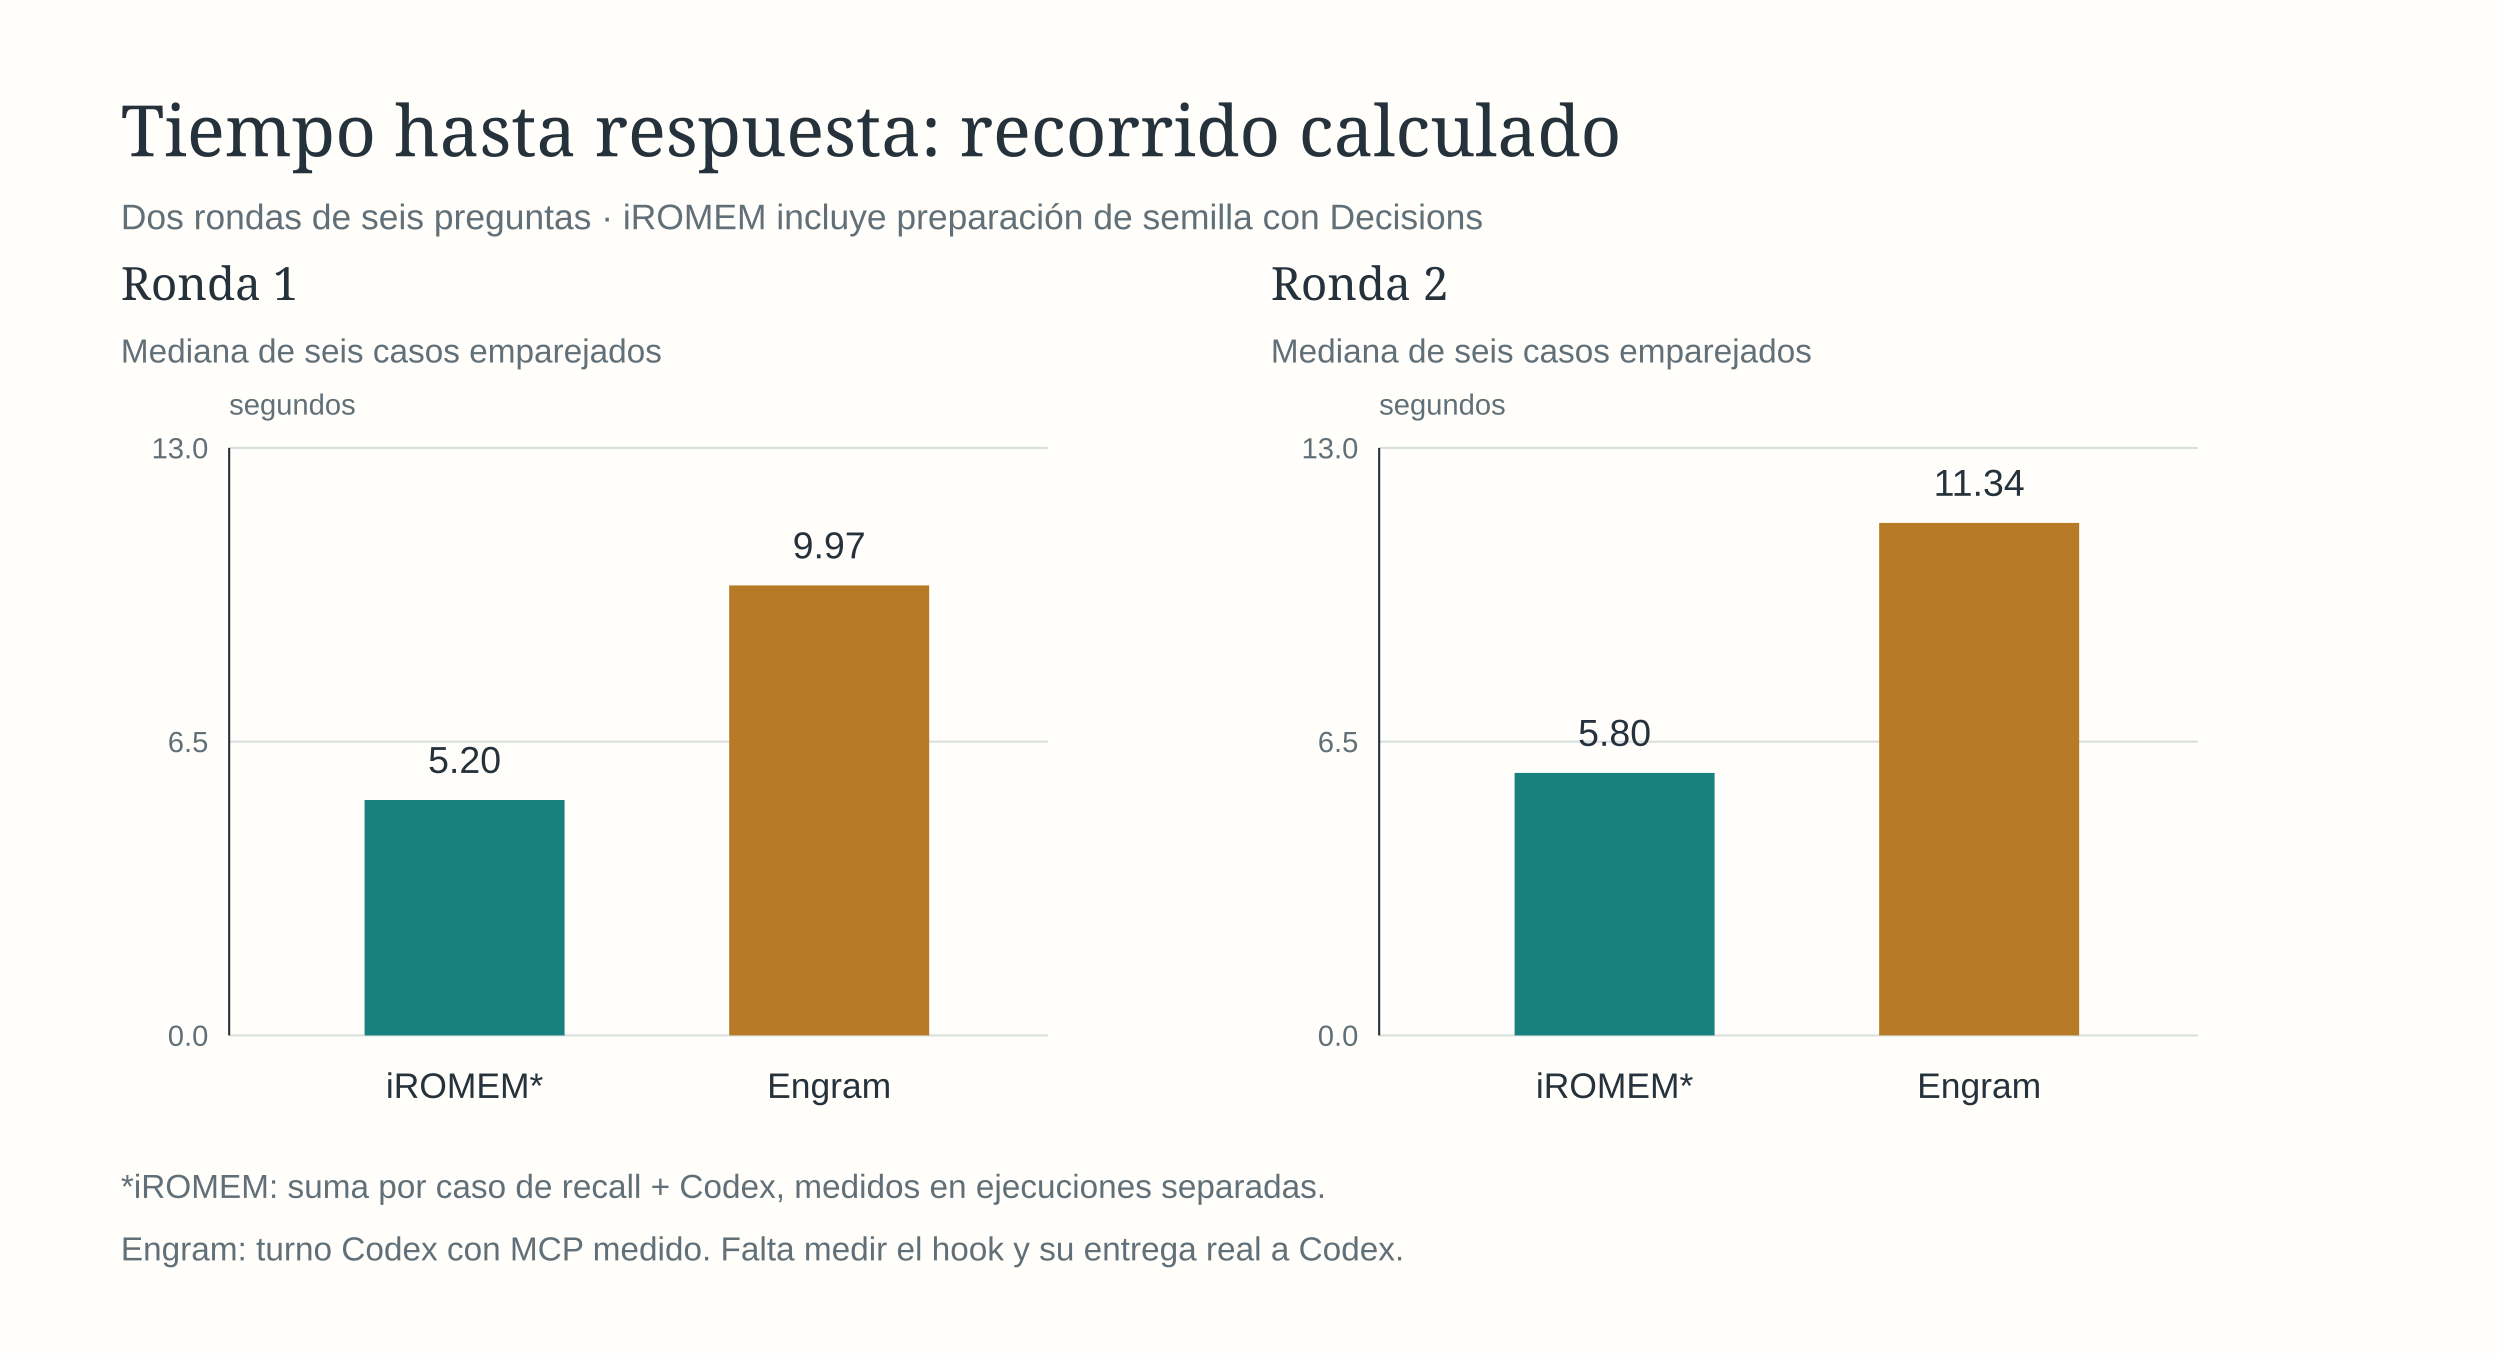
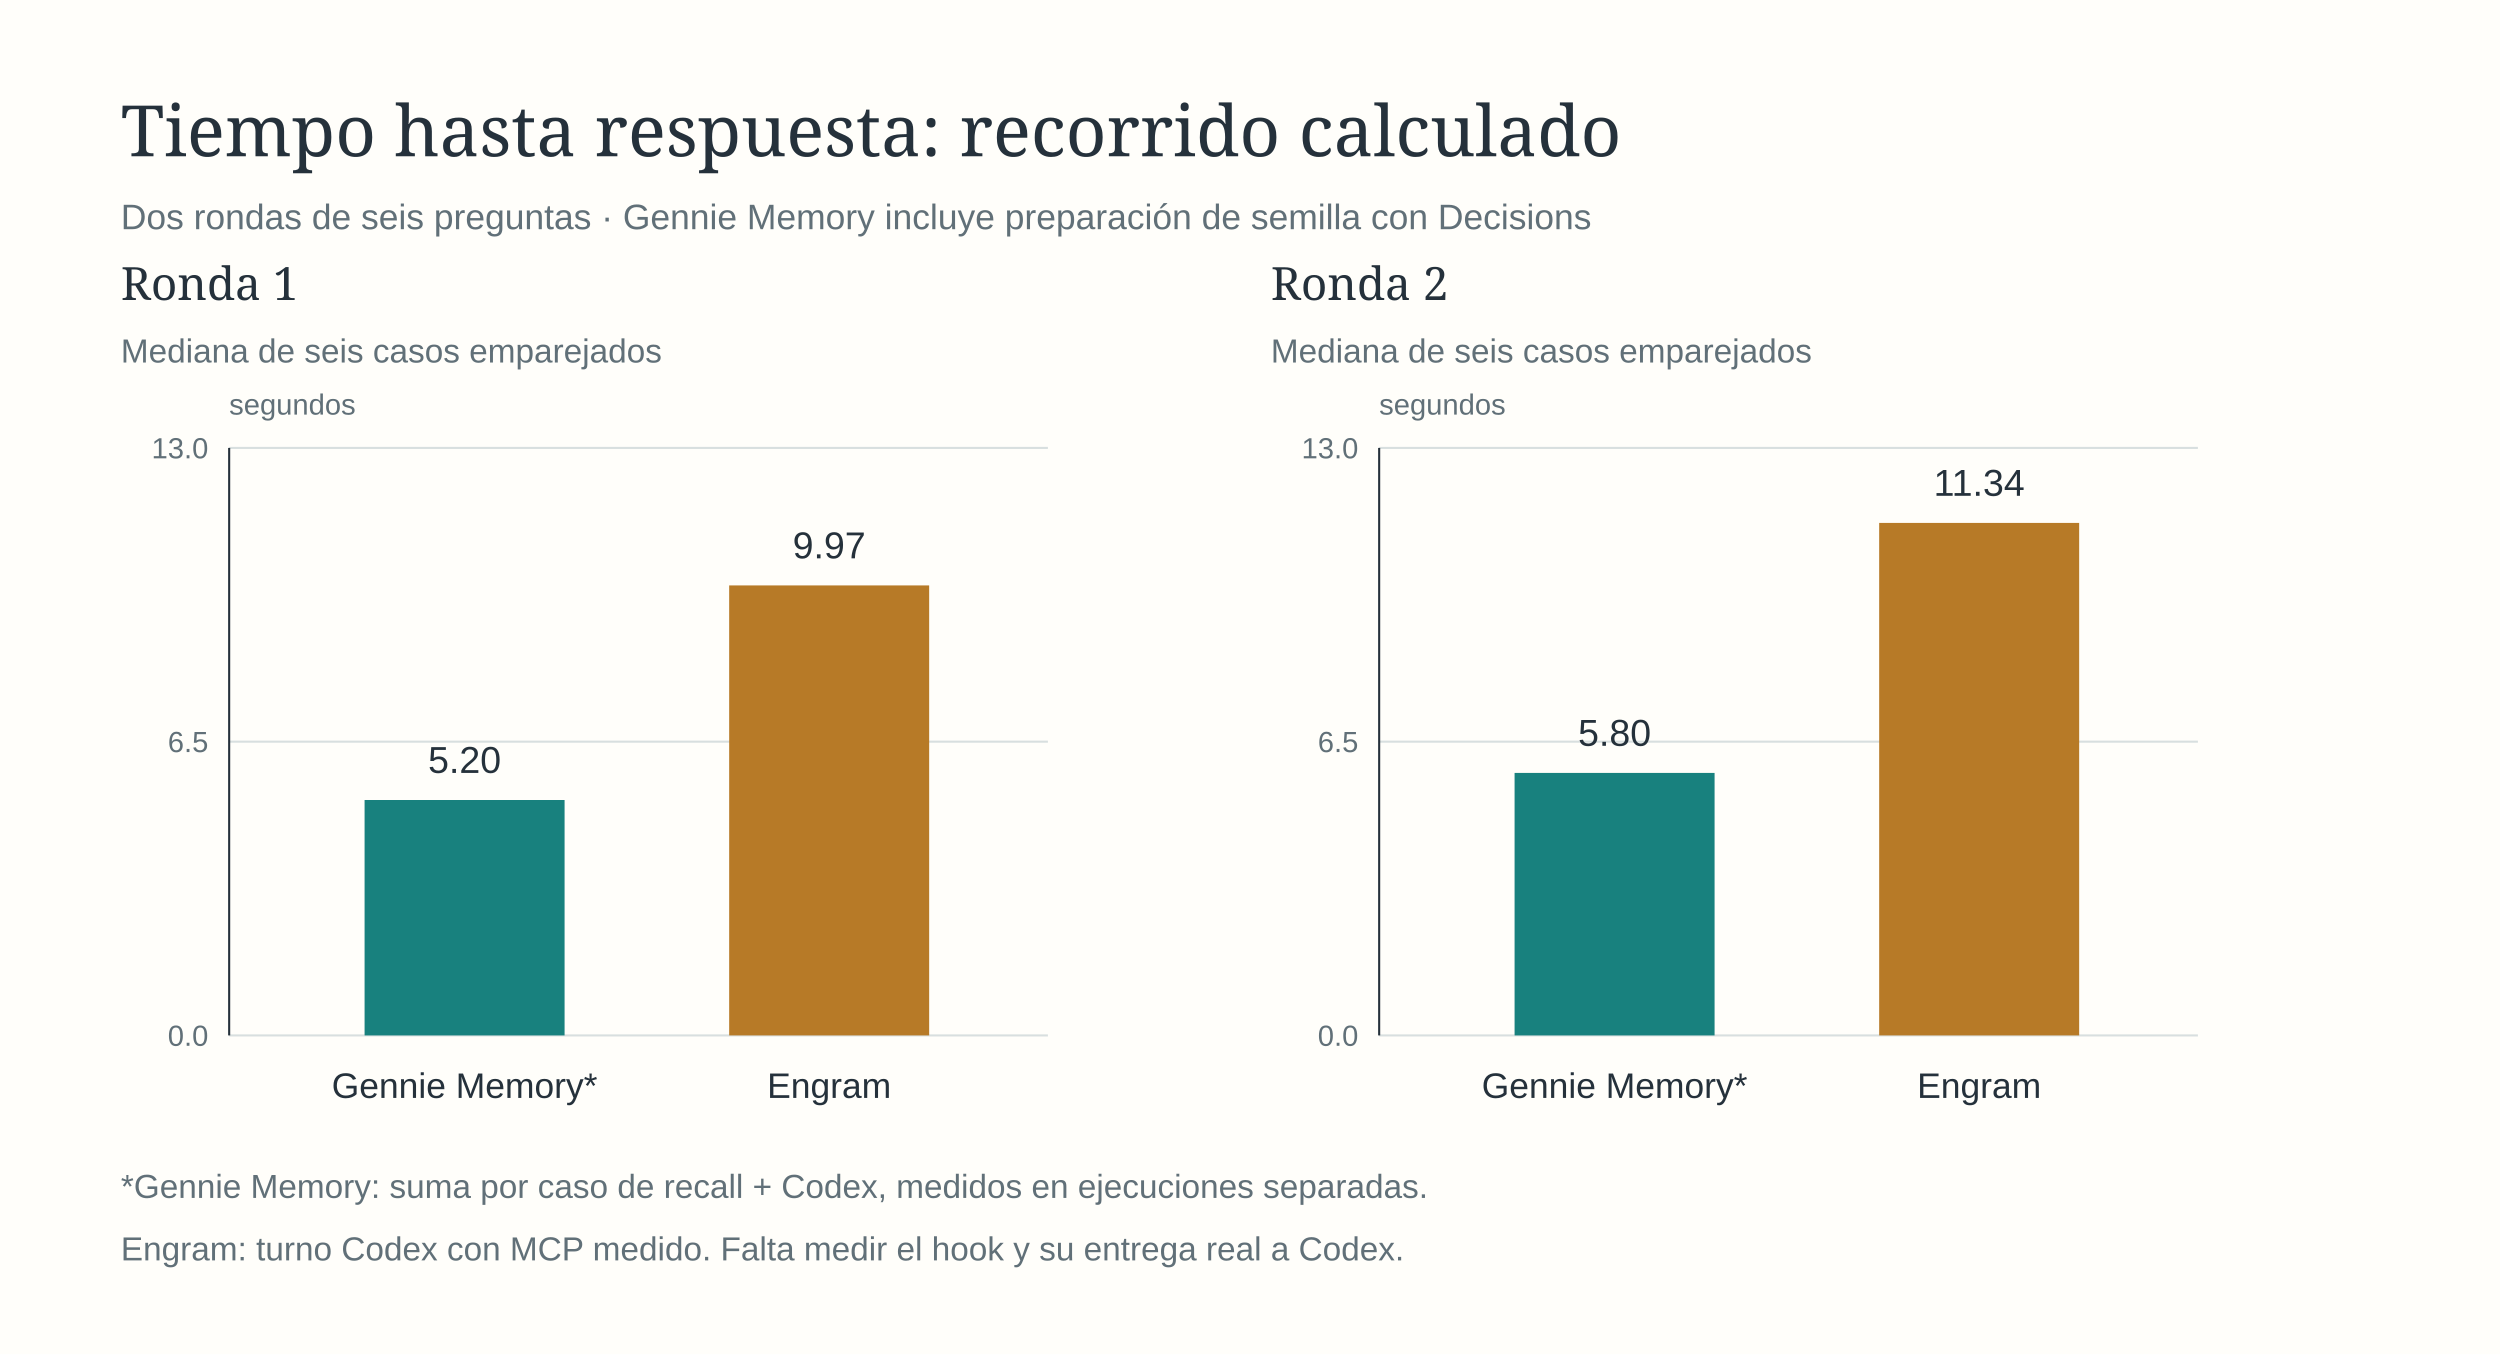
<svg xmlns="http://www.w3.org/2000/svg" width="1200" height="650" viewBox="0 0 1200 650" role="img" aria-label="Tiempo hasta respuesta: recorrido calculado">
  <rect width="100%" height="100%" fill="#fffefa" />
  <text x="58" y="75" fill="#25313b" text-anchor="start" font-family="Georgia,serif" font-size="34">Tiempo hasta respuesta: recorrido calculado</text>
-   <text x="58" y="110" fill="#617078" text-anchor="start" font-family="Arial,sans-serif" font-size="17">Dos rondas de seis preguntas · iROMEM incluye preparación de semilla con Decisions</text>
+   <text x="58" y="110" fill="#617078" text-anchor="start" font-family="Arial,sans-serif" font-size="17">Dos rondas de seis preguntas · Gennie Memory incluye preparación de semilla con Decisions</text>
  <text x="58" y="144" fill="#25313b" text-anchor="start" font-family="Georgia,serif" font-size="22">Ronda 1</text>
  <text x="58" y="174" fill="#617078" text-anchor="start" font-family="Arial,sans-serif" font-size="16">Mediana de seis casos emparejados</text>
  <text x="110" y="199" fill="#617078" text-anchor="start" font-family="Arial,sans-serif" font-size="14">segundos</text>
  <line x1="110" y1="497" x2="503" y2="497" stroke="#d8dfdf" stroke-width="1" />
  <text x="100" y="502" fill="#617078" text-anchor="end" font-family="Arial,sans-serif" font-size="14">0.0</text>
  <line x1="110" y1="356" x2="503" y2="356" stroke="#d8dfdf" stroke-width="1" />
  <text x="100" y="361" fill="#617078" text-anchor="end" font-family="Arial,sans-serif" font-size="14">6.5</text>
  <line x1="110" y1="215" x2="503" y2="215" stroke="#d8dfdf" stroke-width="1" />
  <text x="100" y="220" fill="#617078" text-anchor="end" font-family="Arial,sans-serif" font-size="14">13.0</text>
  <line x1="110" y1="215" x2="110" y2="497" stroke="#25313b" stroke-width="1" />
  <rect x="175" y="384" width="96" height="113" fill="#18817e" />
  <text x="223" y="371" fill="#25313b" text-anchor="middle" font-family="Arial,sans-serif" font-size="18">5.20</text>
-   <text x="223" y="527" fill="#25313b" text-anchor="middle" font-family="Arial,sans-serif" font-size="17">iROMEM*</text>
+   <text x="223" y="527" fill="#25313b" text-anchor="middle" font-family="Arial,sans-serif" font-size="17">Gennie Memory*</text>
  <rect x="350" y="281" width="96" height="216" fill="#b77a27" />
  <text x="398" y="268" fill="#25313b" text-anchor="middle" font-family="Arial,sans-serif" font-size="18">9.97</text>
  <text x="398" y="527" fill="#25313b" text-anchor="middle" font-family="Arial,sans-serif" font-size="17">Engram</text>
  <text x="610" y="144" fill="#25313b" text-anchor="start" font-family="Georgia,serif" font-size="22">Ronda 2</text>
  <text x="610" y="174" fill="#617078" text-anchor="start" font-family="Arial,sans-serif" font-size="16">Mediana de seis casos emparejados</text>
  <text x="662" y="199" fill="#617078" text-anchor="start" font-family="Arial,sans-serif" font-size="14">segundos</text>
  <line x1="662" y1="497" x2="1055" y2="497" stroke="#d8dfdf" stroke-width="1" />
  <text x="652" y="502" fill="#617078" text-anchor="end" font-family="Arial,sans-serif" font-size="14">0.0</text>
  <line x1="662" y1="356" x2="1055" y2="356" stroke="#d8dfdf" stroke-width="1" />
  <text x="652" y="361" fill="#617078" text-anchor="end" font-family="Arial,sans-serif" font-size="14">6.5</text>
  <line x1="662" y1="215" x2="1055" y2="215" stroke="#d8dfdf" stroke-width="1" />
  <text x="652" y="220" fill="#617078" text-anchor="end" font-family="Arial,sans-serif" font-size="14">13.0</text>
  <line x1="662" y1="215" x2="662" y2="497" stroke="#25313b" stroke-width="1" />
  <rect x="727" y="371" width="96" height="126" fill="#18817e" />
  <text x="775" y="358" fill="#25313b" text-anchor="middle" font-family="Arial,sans-serif" font-size="18">5.80</text>
-   <text x="775" y="527" fill="#25313b" text-anchor="middle" font-family="Arial,sans-serif" font-size="17">iROMEM*</text>
+   <text x="775" y="527" fill="#25313b" text-anchor="middle" font-family="Arial,sans-serif" font-size="17">Gennie Memory*</text>
  <rect x="902" y="251" width="96" height="246" fill="#b77a27" />
  <text x="950" y="238" fill="#25313b" text-anchor="middle" font-family="Arial,sans-serif" font-size="18">11.34</text>
  <text x="950" y="527" fill="#25313b" text-anchor="middle" font-family="Arial,sans-serif" font-size="17">Engram</text>
-   <text x="58" y="575" fill="#617078" text-anchor="start" font-family="Arial,sans-serif" font-size="16">*iROMEM: suma por caso de recall + Codex, medidos en ejecuciones separadas.</text>
+   <text x="58" y="575" fill="#617078" text-anchor="start" font-family="Arial,sans-serif" font-size="16">*Gennie Memory: suma por caso de recall + Codex, medidos en ejecuciones separadas.</text>
  <text x="58" y="605" fill="#617078" text-anchor="start" font-family="Arial,sans-serif" font-size="16">Engram: turno Codex con MCP medido. Falta medir el hook y su entrega real a Codex.</text>
</svg>
